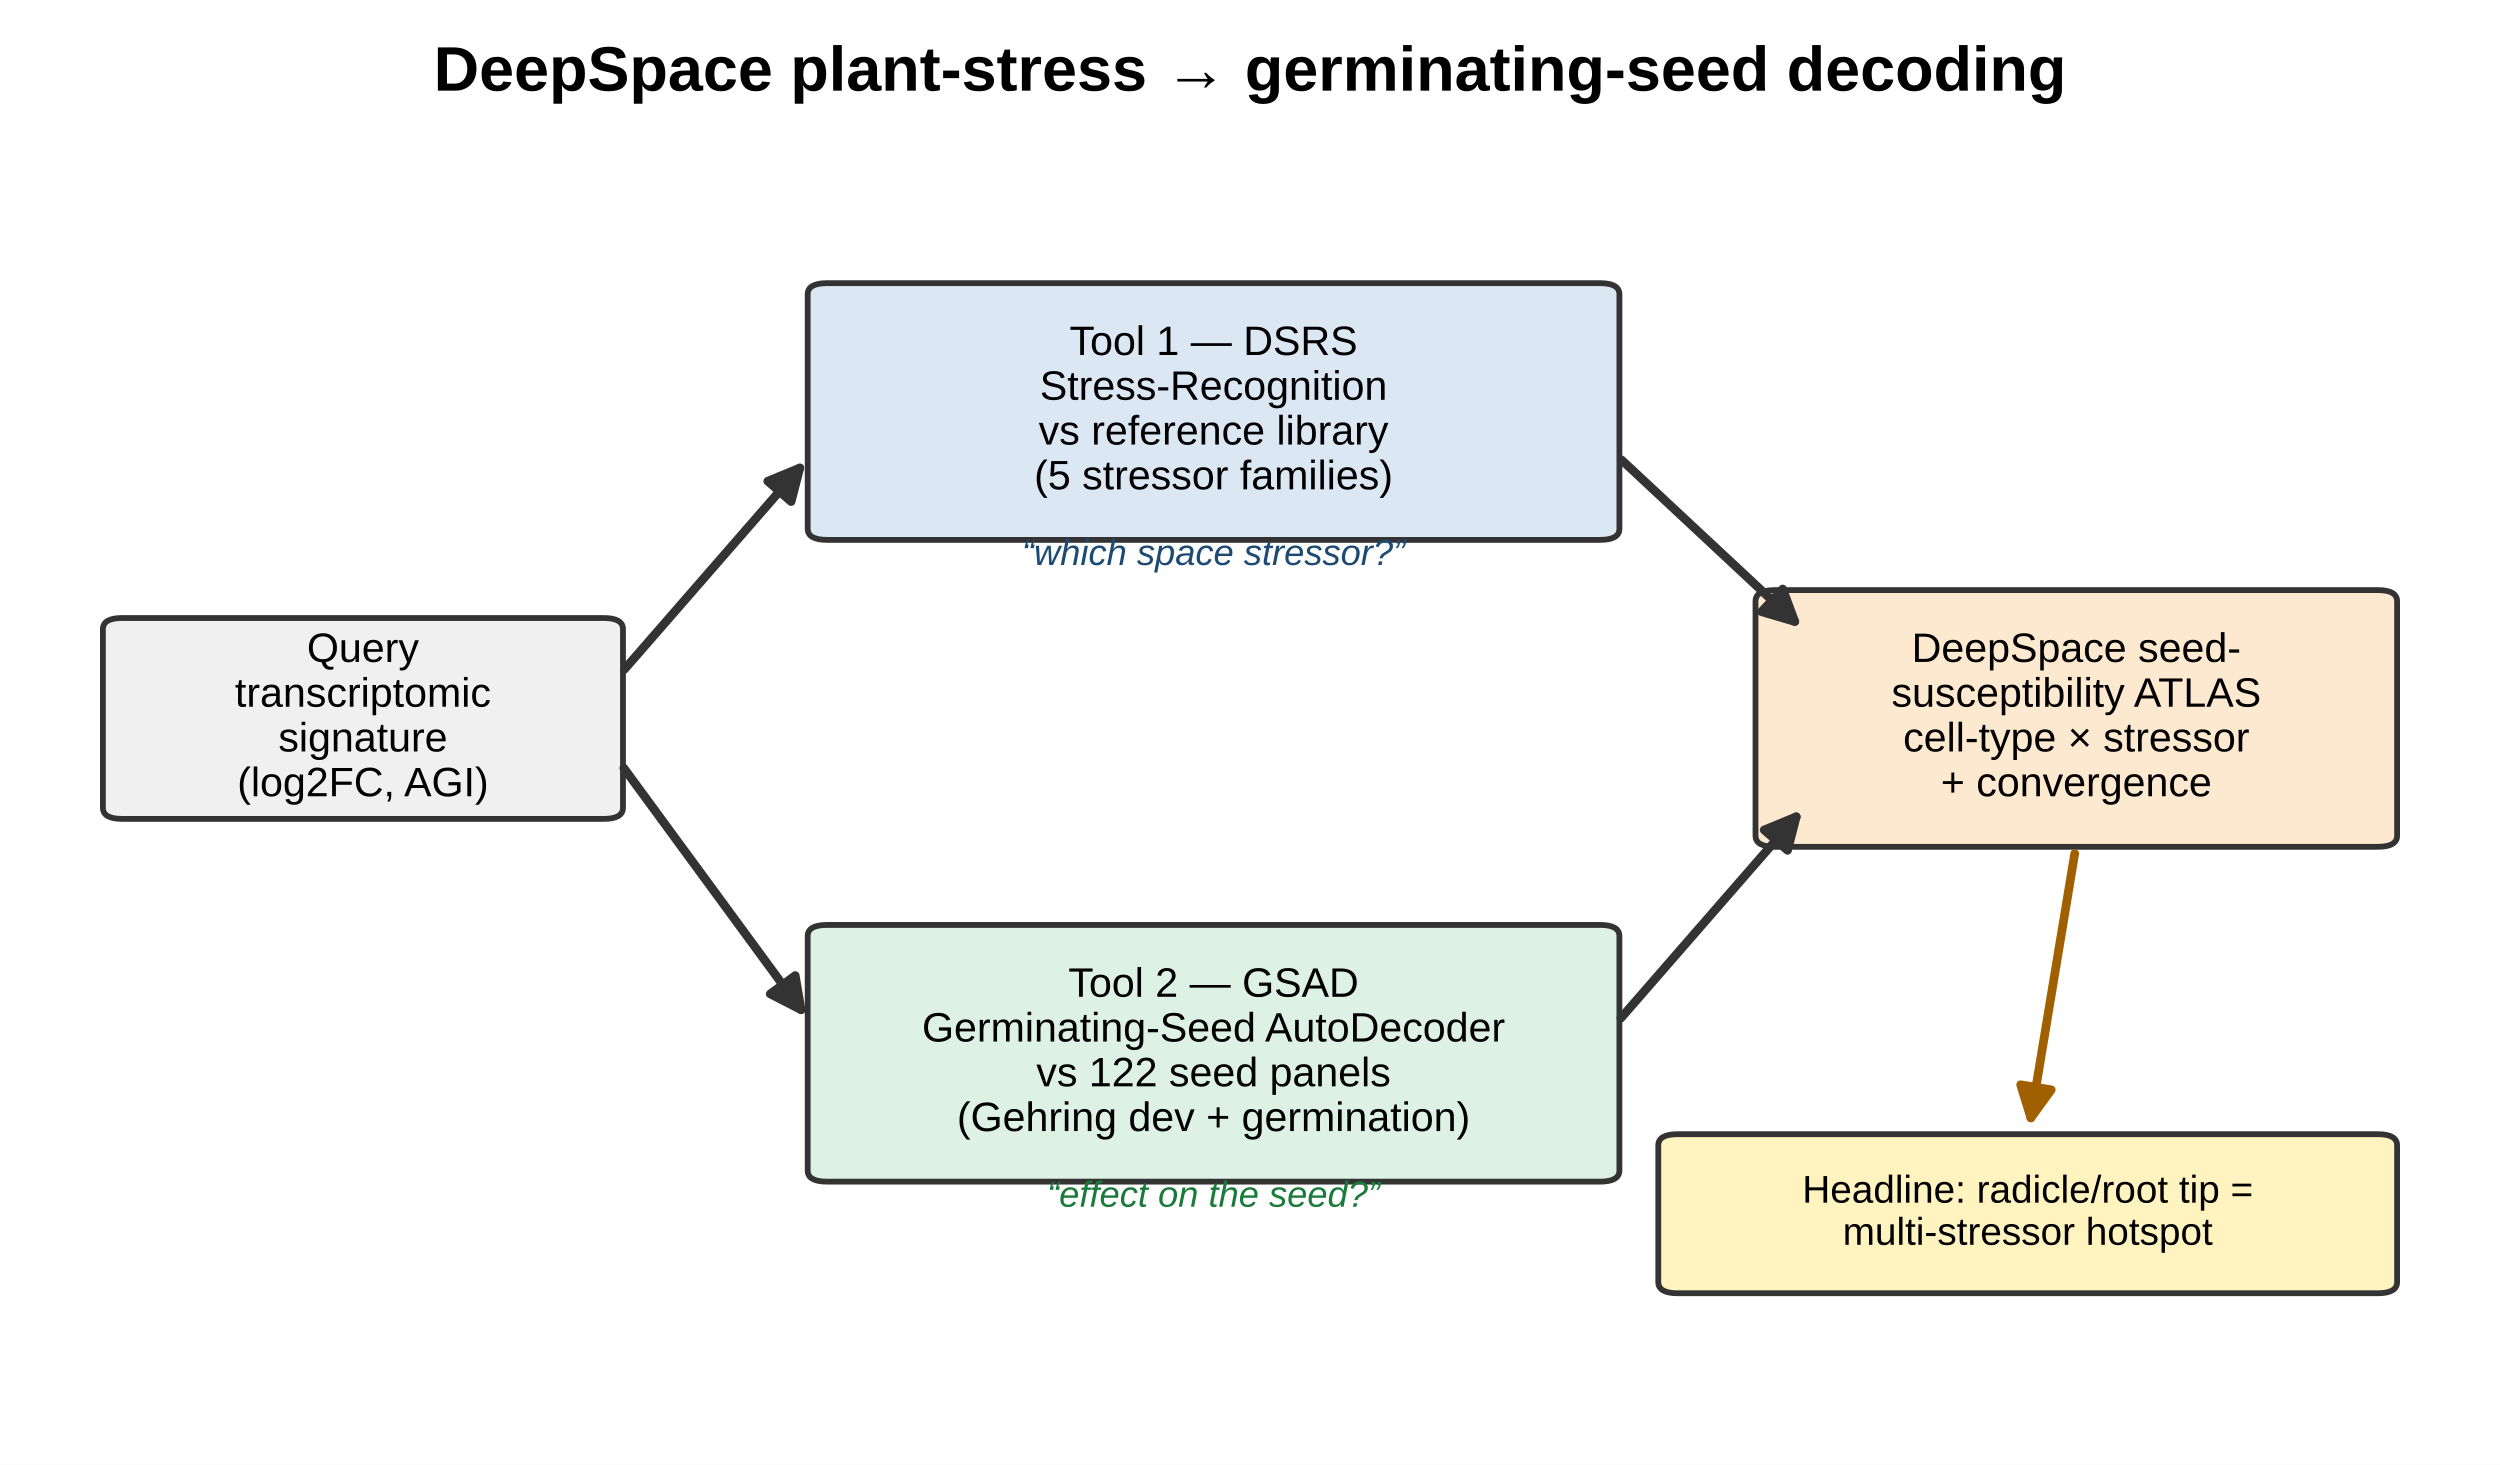
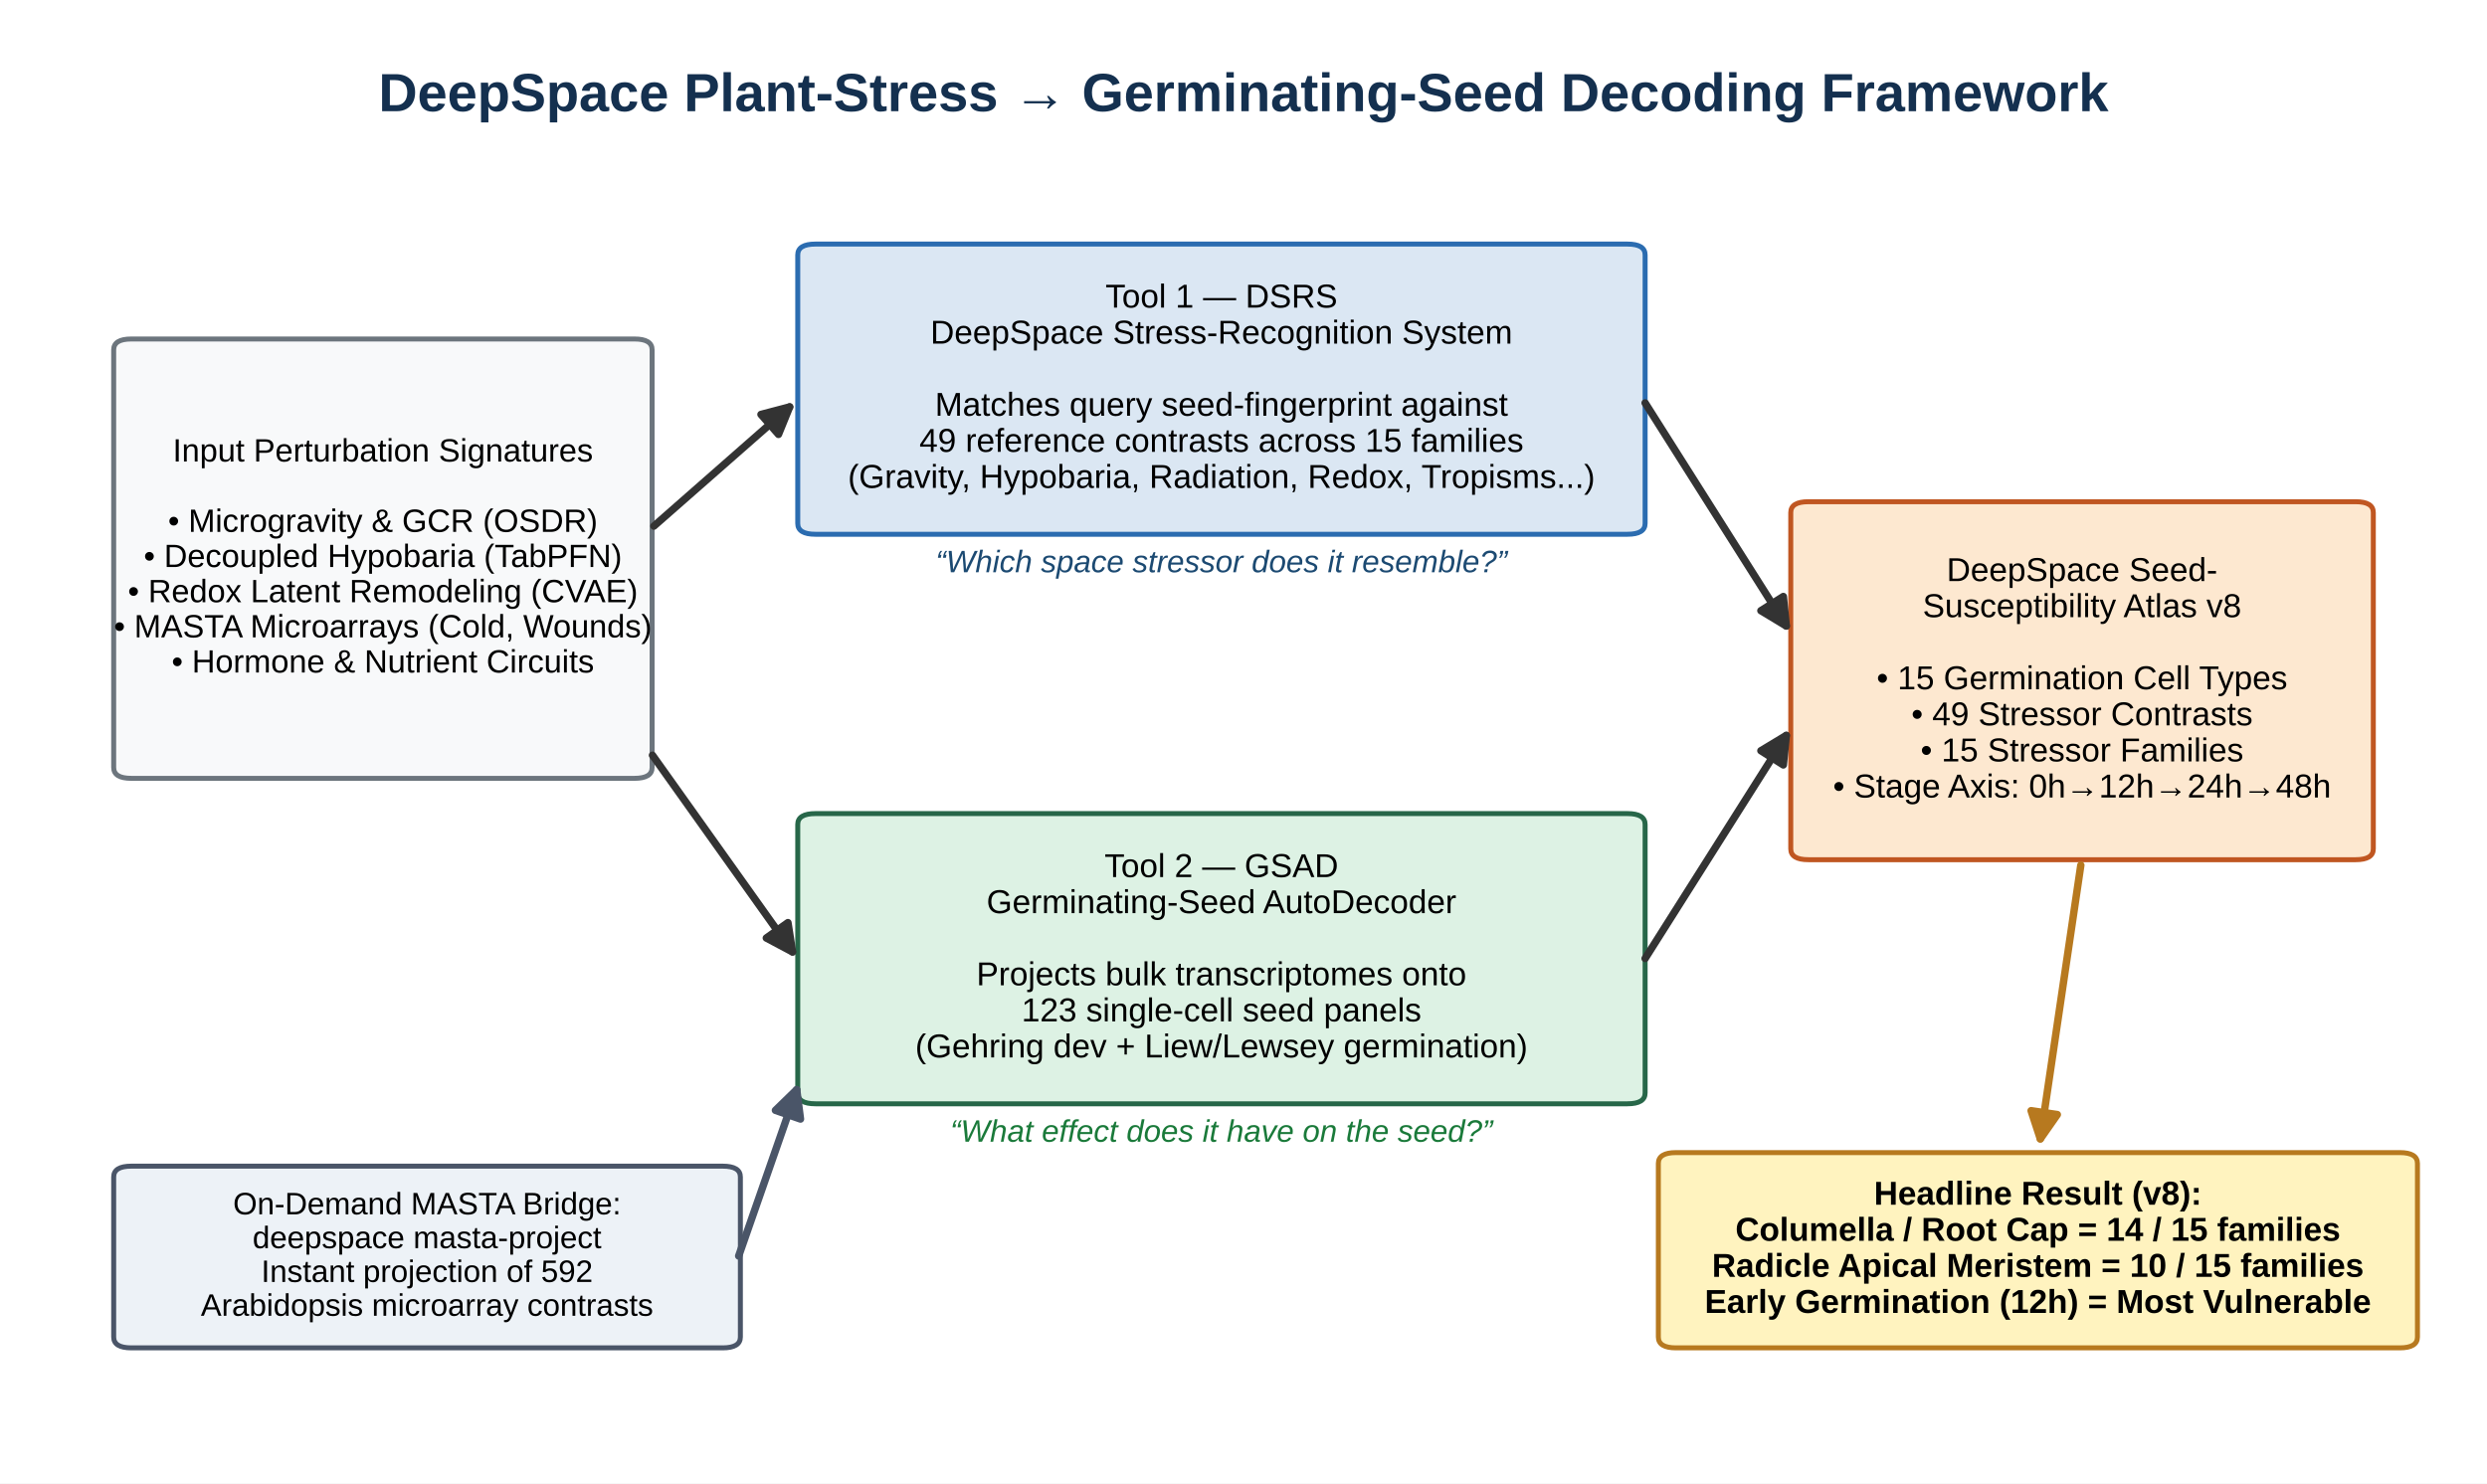
- <svg xmlns="http://www.w3.org/2000/svg" width="516.6pt" height="302.688pt" viewBox="0 0 516.6 302.688" version="1.1">
+ <svg xmlns="http://www.w3.org/2000/svg" width="600.3pt" height="358.128pt" viewBox="0 0 600.3 358.128" version="1.1">
  <defs>
    <style type="text/css">*{stroke-linejoin: round; stroke-linecap: butt}</style>
  </defs>
  <g id="figure_1">
    <g id="patch_1">
-       <path d="M 0 302.688  L 516.6 302.688  L 516.6 0  L 0 0  z " style="fill: #ffffff" />
+       <path d="M 0 358.128  L 600.3 358.128  L 600.3 0  L 0 0  z " style="fill: #ffffff" />
    </g>
    <g id="axes_1">
      <g id="patch_2">
-         <path d="M 25.279 169.218  L 124.715 169.218  Q 128.732 169.218 128.732 166.912  L 128.732 130.011  Q 128.732 127.704 124.715 127.704  L 25.279 127.704  Q 21.262 127.704 21.262 130.011  L 21.262 166.912  Q 21.262 169.218 25.279 169.218  z " clip-path="url(#p2a1c98aa9c)" style="fill: #f0f0f0; stroke: #333333; stroke-width: 1.2; stroke-linejoin: miter" />
+         <path d="M 31.701 187.903  L 153.142 187.903  Q 157.403 187.903 157.403 185.284  L 157.403 84.457  Q 157.403 81.838 153.142 81.838  L 31.701 81.838  Q 27.44 81.838 27.44 84.457  L 27.44 185.284  Q 27.44 187.903 31.701 187.903  z " clip-path="url(#pe9306a52f5)" style="fill: #f8f9fa; stroke: #6c757d; stroke-width: 1.2; stroke-linejoin: miter" />
      </g>
      <g id="patch_3">
-         <path d="M 170.917 111.56  L 330.617 111.56  Q 334.634 111.56 334.634 109.254  L 334.634 60.822  Q 334.634 58.515 330.617 58.515  L 170.917 58.515  Q 166.9 58.515 166.9 60.822  L 166.9 109.254  Q 166.9 111.56 170.917 111.56  z " clip-path="url(#p2a1c98aa9c)" style="fill: #dbe7f3; stroke: #333333; stroke-width: 1.2; stroke-linejoin: miter" />
+         <path d="M 196.819 128.978  L 392.829 128.978  Q 397.09 128.978 397.09 126.359  L 397.09 61.542  Q 397.09 58.923 392.829 58.923  L 196.819 58.923  Q 192.557 58.923 192.557 61.542  L 192.557 126.359  Q 192.557 128.978 196.819 128.978  z " clip-path="url(#pe9306a52f5)" style="fill: #dbe7f3; stroke: #2b6cb0; stroke-width: 1.2; stroke-linejoin: miter" />
      </g>
      <g id="patch_4">
-         <path d="M 170.917 244.173  L 330.617 244.173  Q 334.634 244.173 334.634 241.866  L 334.634 193.434  Q 334.634 191.128 330.617 191.128  L 170.917 191.128  Q 166.9 191.128 166.9 193.434  L 166.9 241.866  Q 166.9 244.173 170.917 244.173  z " clip-path="url(#p2a1c98aa9c)" style="fill: #ddf2e4; stroke: #333333; stroke-width: 1.2; stroke-linejoin: miter" />
+         <path d="M 196.819 266.469  L 392.829 266.469  Q 397.09 266.469 397.09 263.85  L 397.09 199.033  Q 397.09 196.414 392.829 196.414  L 196.819 196.414  Q 192.557 196.414 192.557 199.033  L 192.557 263.85  Q 192.557 266.469 196.819 266.469  z " clip-path="url(#pe9306a52f5)" style="fill: #ddf2e4; stroke: #276749; stroke-width: 1.2; stroke-linejoin: miter" />
      </g>
      <g id="patch_5">
-         <path d="M 366.775 174.984  L 491.321 174.984  Q 495.338 174.984 495.338 172.677  L 495.338 124.245  Q 495.338 121.939 491.321 121.939  L 366.775 121.939  Q 362.758 121.939 362.758 124.245  L 362.758 172.677  Q 362.758 174.984 366.775 174.984  z " clip-path="url(#p2a1c98aa9c)" style="fill: #fde8d0; stroke: #333333; stroke-width: 1.2; stroke-linejoin: miter" />
+         <path d="M 436.505 207.544  L 568.599 207.544  Q 572.86 207.544 572.86 204.925  L 572.86 123.74  Q 572.86 121.121 568.599 121.121  L 436.505 121.121  Q 432.244 121.121 432.244 123.74  L 432.244 204.925  Q 432.244 207.544 436.505 207.544  z " clip-path="url(#pe9306a52f5)" style="fill: #fde8d0; stroke: #c05621; stroke-width: 1.2; stroke-linejoin: miter" />
      </g>
      <g id="patch_6">
-         <path d="M 129.04 138.306  Q 147.816 116.749 165.27 96.71  " clip-path="url(#p2a1c98aa9c)" style="fill: none; stroke: #333333; stroke-width: 1.8; stroke-linecap: round" />
-         <path d="M 158.654 99.434  L 165.27 96.71  L 163.48 103.638  z " clip-path="url(#p2a1c98aa9c)" style="fill: #333333; stroke: #333333; stroke-width: 1.8; stroke-linecap: round" />
+         <path d="M 157.842 127.002  Q 174.98 111.955 190.606 98.236  " clip-path="url(#pe9306a52f5)" style="fill: none; stroke: #333333; stroke-width: 1.8; stroke-linecap: round" />
+         <path d="M 183.685 100.054  L 190.606 98.236  L 187.908 104.863  z " clip-path="url(#pe9306a52f5)" style="fill: #333333; stroke: #333333; stroke-width: 1.8; stroke-linecap: round" />
      </g>
      <g id="patch_7">
-         <path d="M 128.912 158.725  Q 147.817 184.498 165.531 208.649  " clip-path="url(#p2a1c98aa9c)" style="fill: none; stroke: #333333; stroke-width: 1.8; stroke-linecap: round" />
-         <path d="M 164.326 201.596  L 165.531 208.649  L 159.165 205.381  z " clip-path="url(#p2a1c98aa9c)" style="fill: #333333; stroke: #333333; stroke-width: 1.8; stroke-linecap: round" />
+         <path d="M 157.496 182.328  Q 174.979 206.887 191.294 229.806  " clip-path="url(#pe9306a52f5)" style="fill: none; stroke: #333333; stroke-width: 1.8; stroke-linecap: round" />
+         <path d="M 190.189 222.737  L 191.294 229.806  L 184.975 226.448  z " clip-path="url(#pe9306a52f5)" style="fill: #333333; stroke: #333333; stroke-width: 1.8; stroke-linecap: round" />
      </g>
      <g id="patch_8">
-         <path d="M 335.094 95.052  Q 353.719 112.426 370.872 128.427  " clip-path="url(#p2a1c98aa9c)" style="fill: none; stroke: #333333; stroke-width: 1.8; stroke-linecap: round" />
-         <path d="M 368.375 121.721  L 370.872 128.427  L 364.009 126.401  z " clip-path="url(#p2a1c98aa9c)" style="fill: #333333; stroke: #333333; stroke-width: 1.8; stroke-linecap: round" />
+         <path d="M 397.092 97.274  Q 414.667 125.049 431.165 151.124  " clip-path="url(#pe9306a52f5)" style="fill: none; stroke: #333333; stroke-width: 1.8; stroke-linecap: round" />
+         <path d="M 430.447 144.005  L 431.165 151.124  L 425.039 147.427  z " clip-path="url(#pe9306a52f5)" style="fill: #333333; stroke: #333333; stroke-width: 1.8; stroke-linecap: round" />
      </g>
      <g id="patch_9">
-         <path d="M 334.942 210.378  Q 353.718 188.821 371.172 168.782  " clip-path="url(#p2a1c98aa9c)" style="fill: none; stroke: #333333; stroke-width: 1.8; stroke-linecap: round" />
-         <path d="M 364.556 171.506  L 371.172 168.782  L 369.382 175.71  z " clip-path="url(#p2a1c98aa9c)" style="fill: #333333; stroke: #333333; stroke-width: 1.8; stroke-linecap: round" />
+         <path d="M 397.092 231.392  Q 414.667 203.616 431.165 177.542  " clip-path="url(#pe9306a52f5)" style="fill: none; stroke: #333333; stroke-width: 1.8; stroke-linecap: round" />
+         <path d="M 425.039 181.239  L 431.165 177.542  L 430.447 184.661  z " clip-path="url(#pe9306a52f5)" style="fill: #333333; stroke: #333333; stroke-width: 1.8; stroke-linecap: round" />
      </g>
      <g id="patch_10">
-         <path d="M 346.687 267.236  L 491.321 267.236  Q 495.338 267.236 495.338 264.929  L 495.338 236.677  Q 495.338 234.371 491.321 234.371  L 346.687 234.371  Q 342.67 234.371 342.67 236.677  L 342.67 264.929  Q 342.67 267.236 346.687 267.236  z " clip-path="url(#p2a1c98aa9c)" style="fill: #fff3bf; stroke: #333333; stroke-width: 1.2; stroke-linejoin: miter" />
+         <path d="M 404.547 325.394  L 579.251 325.394  Q 583.513 325.394 583.513 322.775  L 583.513 280.873  Q 583.513 278.254 579.251 278.254  L 404.547 278.254  Q 400.286 278.254 400.286 280.873  L 400.286 322.775  Q 400.286 325.394 404.547 325.394  z " clip-path="url(#pe9306a52f5)" style="fill: #fff3bf; stroke: #b7791f; stroke-width: 1.2; stroke-linejoin: miter" />
      </g>
      <g id="patch_11">
-         <path d="M 428.721 176.377  Q 424.026 204.677 419.66 230.992  " clip-path="url(#p2a1c98aa9c)" style="fill: none; stroke: #a06000; stroke-width: 1.8; stroke-linecap: round" />
-         <path d="M 423.864 225.202  L 419.66 230.992  L 417.551 224.155  z " clip-path="url(#p2a1c98aa9c)" style="fill: #a06000; stroke: #a06000; stroke-width: 1.8; stroke-linecap: round" />
+         <path d="M 502.259 208.872  Q 497.225 242.901 492.486 274.939  " clip-path="url(#pe9306a52f5)" style="fill: none; stroke: #b7791f; stroke-width: 1.8; stroke-linecap: round" />
+         <path d="M 496.588 269.076  L 492.486 274.939  L 490.257 268.139  z " clip-path="url(#pe9306a52f5)" style="fill: #b7791f; stroke: #b7791f; stroke-width: 1.8; stroke-linecap: round" />
+       </g>
+       <g id="patch_12">
+         <path d="M 31.701 325.394  L 174.448 325.394  Q 178.709 325.394 178.709 322.775  L 178.709 284.147  Q 178.709 281.528 174.448 281.528  L 31.701 281.528  Q 27.44 281.528 27.44 284.147  L 27.44 322.775  Q 27.44 325.394 31.701 325.394  z " clip-path="url(#pe9306a52f5)" style="fill: #edf2f7; stroke: #4a5568; stroke-width: 1.2; stroke-linejoin: miter" />
+       </g>
+       <g id="patch_13">
+         <path d="M 178.302 303.209  Q 185.633 282.184 192.301 263.058  " clip-path="url(#pe9306a52f5)" style="fill: none; stroke: #4a5568; stroke-width: 1.8; stroke-linecap: round" />
+         <path d="M 187.172 268.048  L 192.301 263.058  L 193.216 270.155  z " clip-path="url(#pe9306a52f5)" style="fill: #4a5568; stroke: #4a5568; stroke-width: 1.8; stroke-linecap: round" />
      </g>
      <g id="text_1">
-         <text style="font-weight: 700; font-size: 13px; font-family: 'Arial', 'Helvetica', 'DejaVu Sans', sans-serif; text-anchor: middle" x="258.3" y="18.732" transform="rotate(-0 258.3 18.73152)">DeepSpace plant-stress → germinating-seed decoding</text>
+         <text style="font-weight: 700; font-size: 13px; font-family: 'Arial', 'Helvetica', 'DejaVu Sans', sans-serif; text-anchor: middle; fill: #14304f" x="300.15" y="26.842" transform="rotate(-0 300.15 26.8416)">DeepSpace Plant-Stress → Germinating-Seed Decoding Framework</text>
      </g>
      <g id="text_2">
-         <text style="font-size: 8.5px; font-family: 'Arial', 'Helvetica', 'DejaVu Sans', sans-serif" transform="translate(63.42438 136.7862)">Query</text>
-         <text style="font-size: 8.5px; font-family: 'Arial', 'Helvetica', 'DejaVu Sans', sans-serif" transform="translate(48.54805 146.0375)">transcriptomic</text>
-         <text style="font-size: 8.5px; font-family: 'Arial', 'Helvetica', 'DejaVu Sans', sans-serif" transform="translate(57.51489 155.2888)">signature</text>
-         <text style="font-size: 8.5px; font-family: 'Arial', 'Helvetica', 'DejaVu Sans', sans-serif" transform="translate(49.01888 164.5401)">(log2FC, AGI)</text>
+         <text style="font-size: 7.8px; font-family: 'Arial', 'Helvetica', 'DejaVu Sans', sans-serif" transform="translate(41.69318 111.4183)">Input Perturbation Signatures</text>
+         <text style="font-size: 7.8px; font-family: 'Arial', 'Helvetica', 'DejaVu Sans', sans-serif" transform="translate(92.42182 119.9078)" />
+         <text style="font-size: 7.8px; font-family: 'Arial', 'Helvetica', 'DejaVu Sans', sans-serif" transform="translate(40.57071 128.4016)">• Microgravity &amp; GCR (OSDR)</text>
+         <text style="font-size: 7.8px; font-family: 'Arial', 'Helvetica', 'DejaVu Sans', sans-serif" transform="translate(34.69999 136.8911)">• Decoupled Hypobaria (TabPFN)</text>
+         <text style="font-size: 7.8px; font-family: 'Arial', 'Helvetica', 'DejaVu Sans', sans-serif" transform="translate(30.86824 145.3806)">• Redox Latent Remodeling (CVAE)</text>
+         <text style="font-size: 7.8px; font-family: 'Arial', 'Helvetica', 'DejaVu Sans', sans-serif" transform="translate(27.48804 153.8701)">• MASTA Microarrays (Cold, Wounds)</text>
+         <text style="font-size: 7.8px; font-family: 'Arial', 'Helvetica', 'DejaVu Sans', sans-serif" transform="translate(41.42688 162.3596)">• Hormone &amp; Nutrient Circuits</text>
      </g>
      <g id="text_3">
-         <text style="font-size: 8.5px; font-family: 'Arial', 'Helvetica', 'DejaVu Sans', sans-serif" transform="translate(221.007 73.36039)">Tool 1 — DSRS</text>
-         <text style="font-size: 8.5px; font-family: 'Arial', 'Helvetica', 'DejaVu Sans', sans-serif" transform="translate(214.8638 82.61161)">Stress-Recognition</text>
-         <text style="font-size: 8.5px; font-family: 'Arial', 'Helvetica', 'DejaVu Sans', sans-serif" transform="translate(214.632 91.86299)">vs reference library</text>
-         <text style="font-size: 8.5px; font-family: 'Arial', 'Helvetica', 'DejaVu Sans', sans-serif" transform="translate(213.6937 101.1144)">(5 stressor families)</text>
+         <text style="font-size: 8px; font-family: 'Arial', 'Helvetica', 'DejaVu Sans', sans-serif" transform="translate(266.8143 74.2529)">Tool 1 — DSRS</text>
+         <text style="font-size: 8px; font-family: 'Arial', 'Helvetica', 'DejaVu Sans', sans-serif" transform="translate(224.5711 82.95993)">DeepSpace Stress-Recognition System</text>
+         <text style="font-size: 8px; font-family: 'Arial', 'Helvetica', 'DejaVu Sans', sans-serif" transform="translate(294.8236 91.66712)" />
+         <text style="font-size: 8px; font-family: 'Arial', 'Helvetica', 'DejaVu Sans', sans-serif" transform="translate(225.6805 100.3742)">Matches query seed-fingerprint against</text>
+         <text style="font-size: 8px; font-family: 'Arial', 'Helvetica', 'DejaVu Sans', sans-serif" transform="translate(221.9068 109.0813)">49 reference contrasts across 15 families</text>
+         <text style="font-size: 8px; font-family: 'Arial', 'Helvetica', 'DejaVu Sans', sans-serif" transform="translate(204.6493 117.7884)">(Gravity, Hypobaria, Radiation, Redox, Tropisms...)</text>
      </g>
      <g id="text_4">
-         <text style="font-size: 8.5px; font-family: 'Arial', 'Helvetica', 'DejaVu Sans', sans-serif" transform="translate(220.7706 205.9729)">Tool 2 — GSAD</text>
-         <text style="font-size: 8.5px; font-family: 'Arial', 'Helvetica', 'DejaVu Sans', sans-serif" transform="translate(190.5279 215.2242)">Germinating-Seed AutoDecoder</text>
-         <text style="font-size: 8.5px; font-family: 'Arial', 'Helvetica', 'DejaVu Sans', sans-serif" transform="translate(214.1466 224.4756)">vs 122 seed panels</text>
-         <text style="font-size: 8.5px; font-family: 'Arial', 'Helvetica', 'DejaVu Sans', sans-serif" transform="translate(197.737 233.7268)">(Gehring dev + germination)</text>
+         <text style="font-size: 8px; font-family: 'Arial', 'Helvetica', 'DejaVu Sans', sans-serif" transform="translate(266.5918 211.744)">Tool 2 — GSAD</text>
+         <text style="font-size: 8px; font-family: 'Arial', 'Helvetica', 'DejaVu Sans', sans-serif" transform="translate(238.128 220.4511)">Germinating-Seed AutoDecoder</text>
+         <text style="font-size: 8px; font-family: 'Arial', 'Helvetica', 'DejaVu Sans', sans-serif" transform="translate(294.8236 229.1582)" />
+         <text style="font-size: 8px; font-family: 'Arial', 'Helvetica', 'DejaVu Sans', sans-serif" transform="translate(235.6905 237.8653)">Projects bulk transcriptomes onto</text>
+         <text style="font-size: 8px; font-family: 'Arial', 'Helvetica', 'DejaVu Sans', sans-serif" transform="translate(246.573 246.5725)">123 single-cell seed panels</text>
+         <text style="font-size: 8px; font-family: 'Arial', 'Helvetica', 'DejaVu Sans', sans-serif" transform="translate(220.9024 255.2796)">(Gehring dev + Liew/Lewsey germination)</text>
      </g>
      <g id="text_5">
-         <text style="font-size: 8.5px; font-family: 'Arial', 'Helvetica', 'DejaVu Sans', sans-serif" transform="translate(395.0274 136.7837)">DeepSpace seed-</text>
-         <text style="font-size: 8.5px; font-family: 'Arial', 'Helvetica', 'DejaVu Sans', sans-serif" transform="translate(390.8611 146.035)">susceptibility ATLAS</text>
-         <text style="font-size: 8.5px; font-family: 'Arial', 'Helvetica', 'DejaVu Sans', sans-serif" transform="translate(393.267 155.2864)">cell-type × stressor</text>
-         <text style="font-size: 8.5px; font-family: 'Arial', 'Helvetica', 'DejaVu Sans', sans-serif" transform="translate(401.0511 164.5377)">+ convergence</text>
+         <text style="font-size: 8px; font-family: 'Arial', 'Helvetica', 'DejaVu Sans', sans-serif" transform="translate(469.8643 140.2818)">DeepSpace Seed-</text>
+         <text style="font-size: 8px; font-family: 'Arial', 'Helvetica', 'DejaVu Sans', sans-serif" transform="translate(464.0899 148.9888)">Susceptibility Atlas v8</text>
+         <text style="font-size: 8px; font-family: 'Arial', 'Helvetica', 'DejaVu Sans', sans-serif" transform="translate(502.5518 157.696)" />
+         <text style="font-size: 8px; font-family: 'Arial', 'Helvetica', 'DejaVu Sans', sans-serif" transform="translate(452.9824 166.403)">• 15 Germination Cell Types</text>
+         <text style="font-size: 8px; font-family: 'Arial', 'Helvetica', 'DejaVu Sans', sans-serif" transform="translate(461.3606 175.1102)">• 49 Stressor Contrasts</text>
+         <text style="font-size: 8px; font-family: 'Arial', 'Helvetica', 'DejaVu Sans', sans-serif" transform="translate(463.5868 183.8173)">• 15 Stressor Families</text>
+         <text style="font-size: 8px; font-family: 'Arial', 'Helvetica', 'DejaVu Sans', sans-serif" transform="translate(442.4493 192.5243)">• Stage Axis: 0h→12h→24h→48h</text>
      </g>
      <g id="text_6">
-         <text style="font-style: italic; font-size: 7.5px; font-family: 'Arial', 'Helvetica', 'DejaVu Sans', sans-serif; text-anchor: middle; fill: #1c4a72" x="250.767" y="116.749" transform="rotate(-0 250.767 116.7494)">“which space stressor?”</text>
+         <text style="font-style: italic; font-size: 7.5px; font-family: 'Arial', 'Helvetica', 'DejaVu Sans', sans-serif; text-anchor: middle; fill: #1c4a72" x="294.824" y="138.144" transform="rotate(-0 294.8236 138.144)">“Which space stressor does it resemble?”</text>
      </g>
      <g id="text_7">
-         <text style="font-style: italic; font-size: 7.5px; font-family: 'Arial', 'Helvetica', 'DejaVu Sans', sans-serif; text-anchor: middle; fill: #1a7a3a" x="250.767" y="249.362" transform="rotate(-0 250.767 249.3619)">“effect on the seed?”</text>
+         <text style="font-style: italic; font-size: 7.5px; font-family: 'Arial', 'Helvetica', 'DejaVu Sans', sans-serif; text-anchor: middle; fill: #1a7a3a" x="294.824" y="275.635" transform="rotate(-0 294.8236 275.6352)">“What effect does it have on the seed?”</text>
      </g>
      <g id="text_8">
-         <text style="font-size: 8px; font-family: 'Arial', 'Helvetica', 'DejaVu Sans', sans-serif" transform="translate(372.4246 248.5202)">Headline: radicle/root tip =</text>
-         <text style="font-size: 8px; font-family: 'Arial', 'Helvetica', 'DejaVu Sans', sans-serif" transform="translate(380.7721 257.2272)">multi-stressor hotspot</text>
+         <text style="font-weight: 700; font-size: 8px; font-family: 'Arial', 'Helvetica', 'DejaVu Sans', sans-serif" transform="translate(452.3378 290.8336)">Headline Result (v8):</text>
+         <text style="font-weight: 700; font-size: 8px; font-family: 'Arial', 'Helvetica', 'DejaVu Sans', sans-serif" transform="translate(418.8797 299.5408)">Columella / Root Cap = 14 / 15 families</text>
+         <text style="font-weight: 700; font-size: 8px; font-family: 'Arial', 'Helvetica', 'DejaVu Sans', sans-serif" transform="translate(413.2353 308.2478)">Radicle Apical Meristem = 10 / 15 families</text>
+         <text style="font-weight: 700; font-size: 8px; font-family: 'Arial', 'Helvetica', 'DejaVu Sans', sans-serif" transform="translate(411.4753 316.9549)">Early Germination (12h) = Most Vulnerable</text>
+       </g>
+       <g id="text_9">
+         <text style="font-size: 7.5px; font-family: 'Arial', 'Helvetica', 'DejaVu Sans', sans-serif" transform="translate(56.25287 293.1593)">On-Demand MASTA Bridge:</text>
+         <text style="font-size: 7.5px; font-family: 'Arial', 'Helvetica', 'DejaVu Sans', sans-serif" transform="translate(60.97084 301.3223)">deepspace masta-project</text>
+         <text style="font-size: 7.5px; font-family: 'Arial', 'Helvetica', 'DejaVu Sans', sans-serif" transform="translate(63.05091 309.4853)">Instant projection of 592</text>
+         <text style="font-size: 7.5px; font-family: 'Arial', 'Helvetica', 'DejaVu Sans', sans-serif" transform="translate(48.47572 317.6483)">Arabidopsis microarray contrasts</text>
      </g>
    </g>
  </g>
  <defs>
-     <clipPath id="p2a1c98aa9c">
-       <rect x="7.2" y="7.2" width="502.2" height="288.288" />
+     <clipPath id="pe9306a52f5">
+       <rect x="7.2" y="7.2" width="585.9" height="343.728" />
    </clipPath>
  </defs>
</svg>
